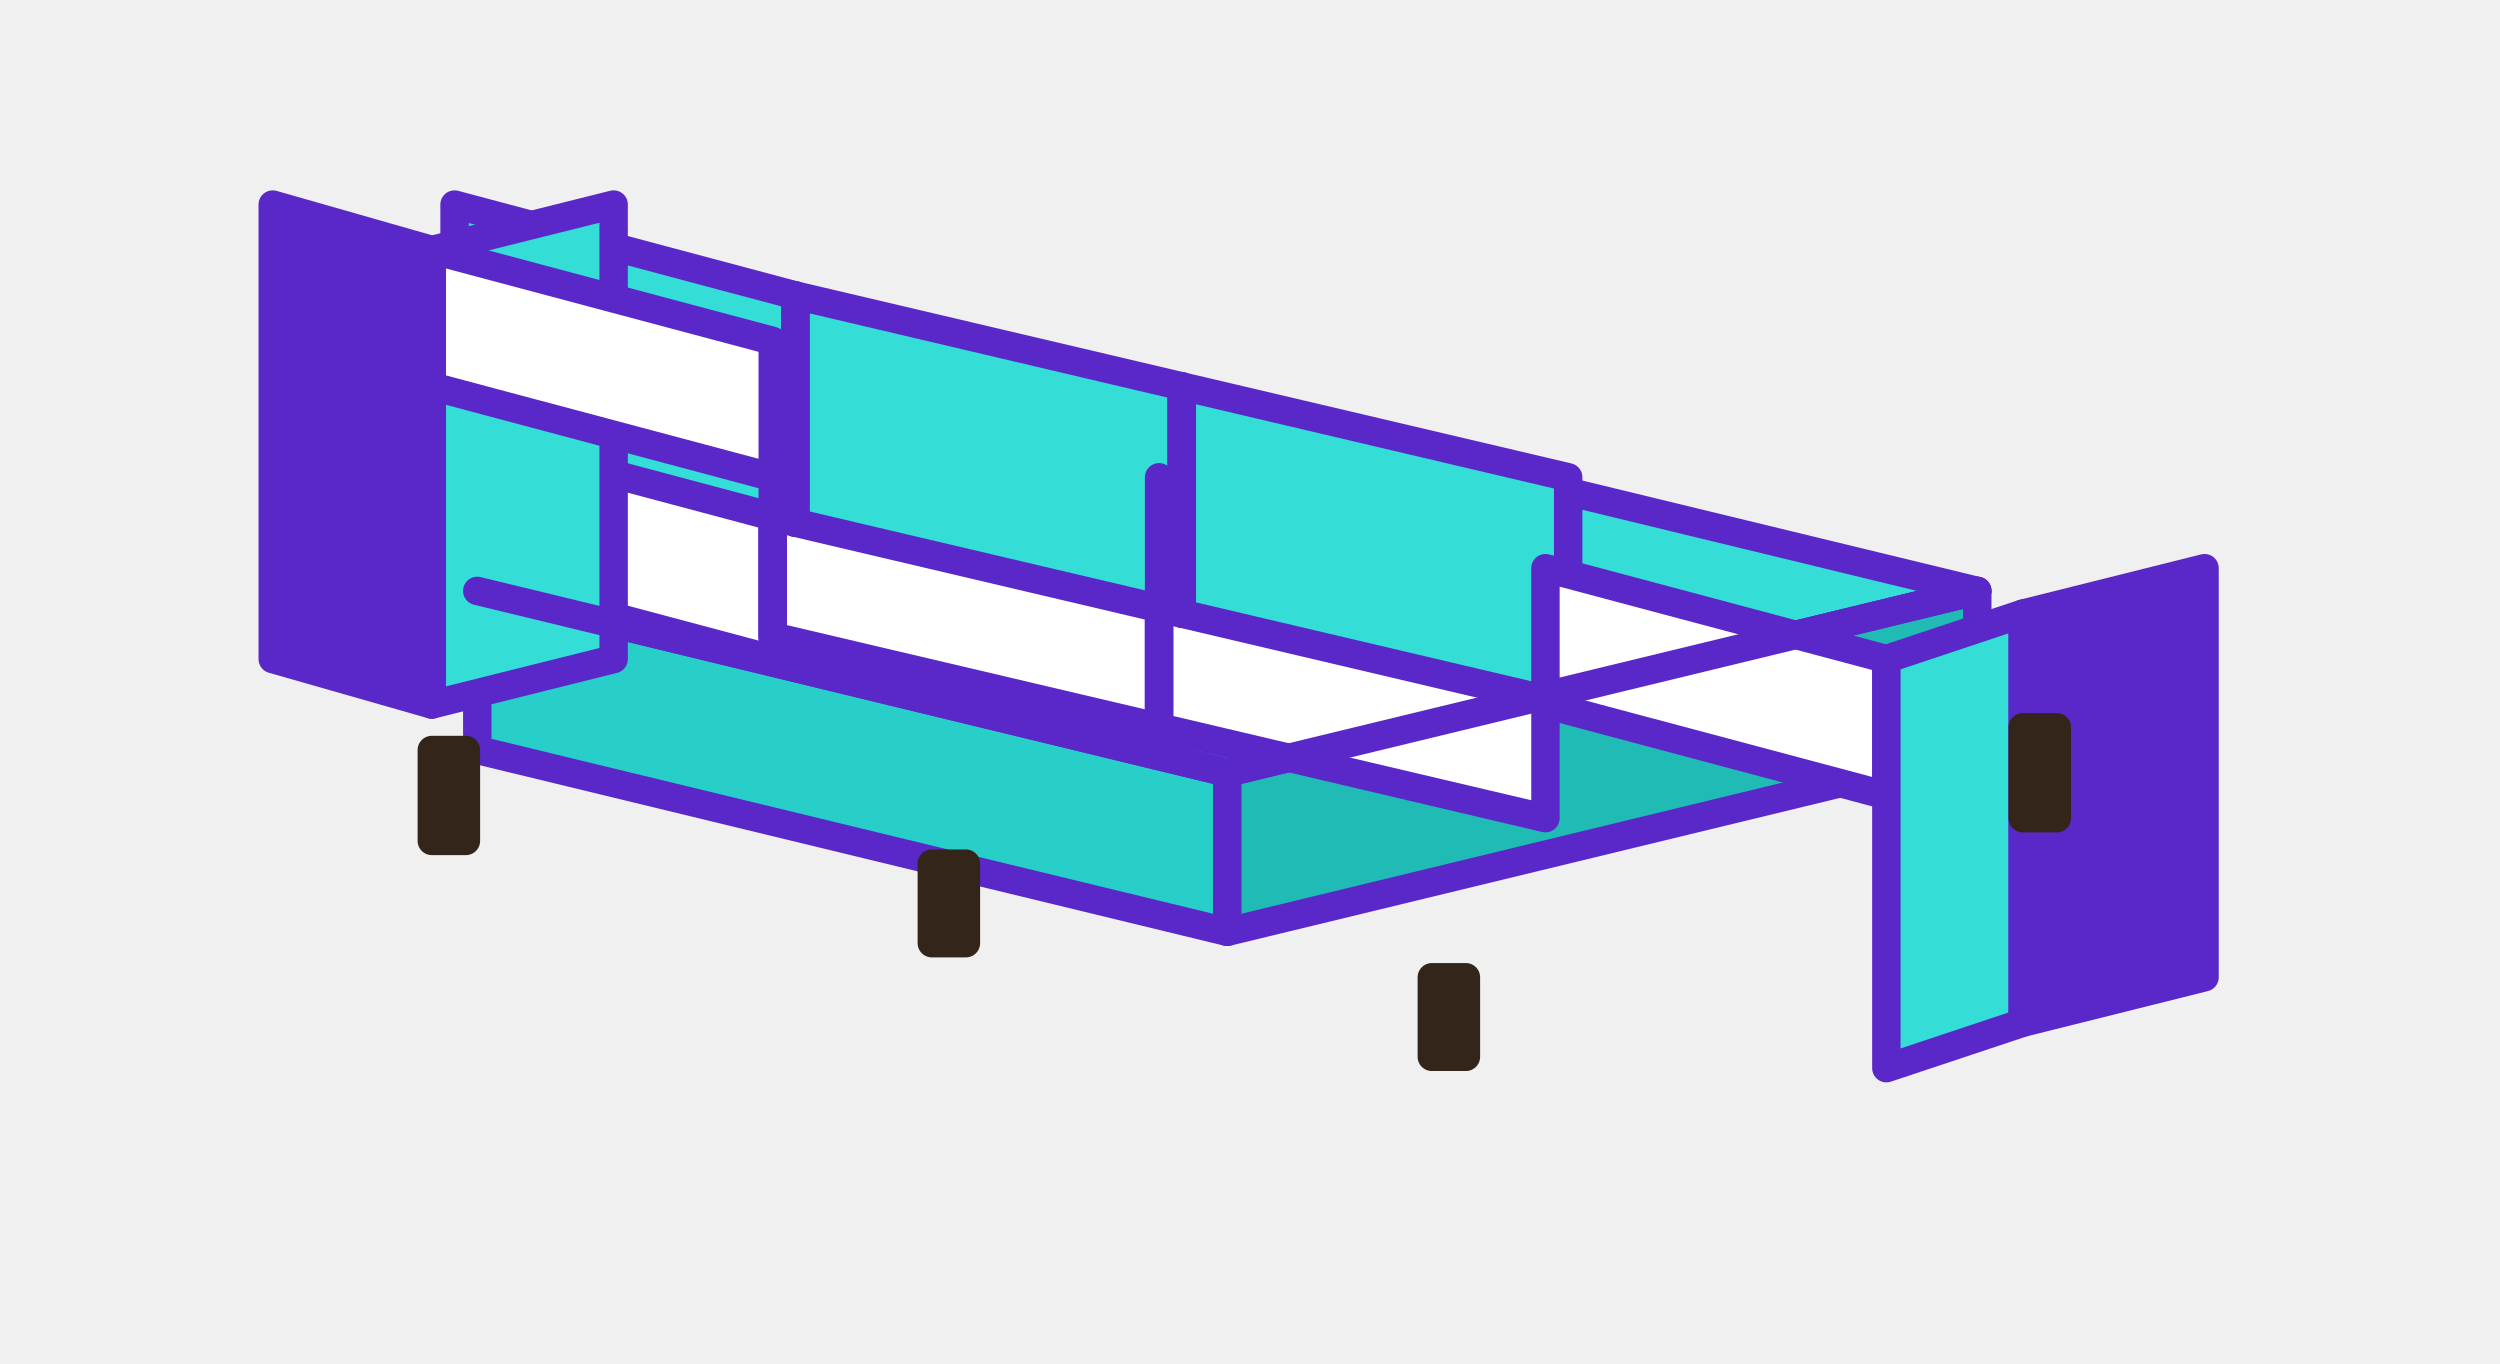
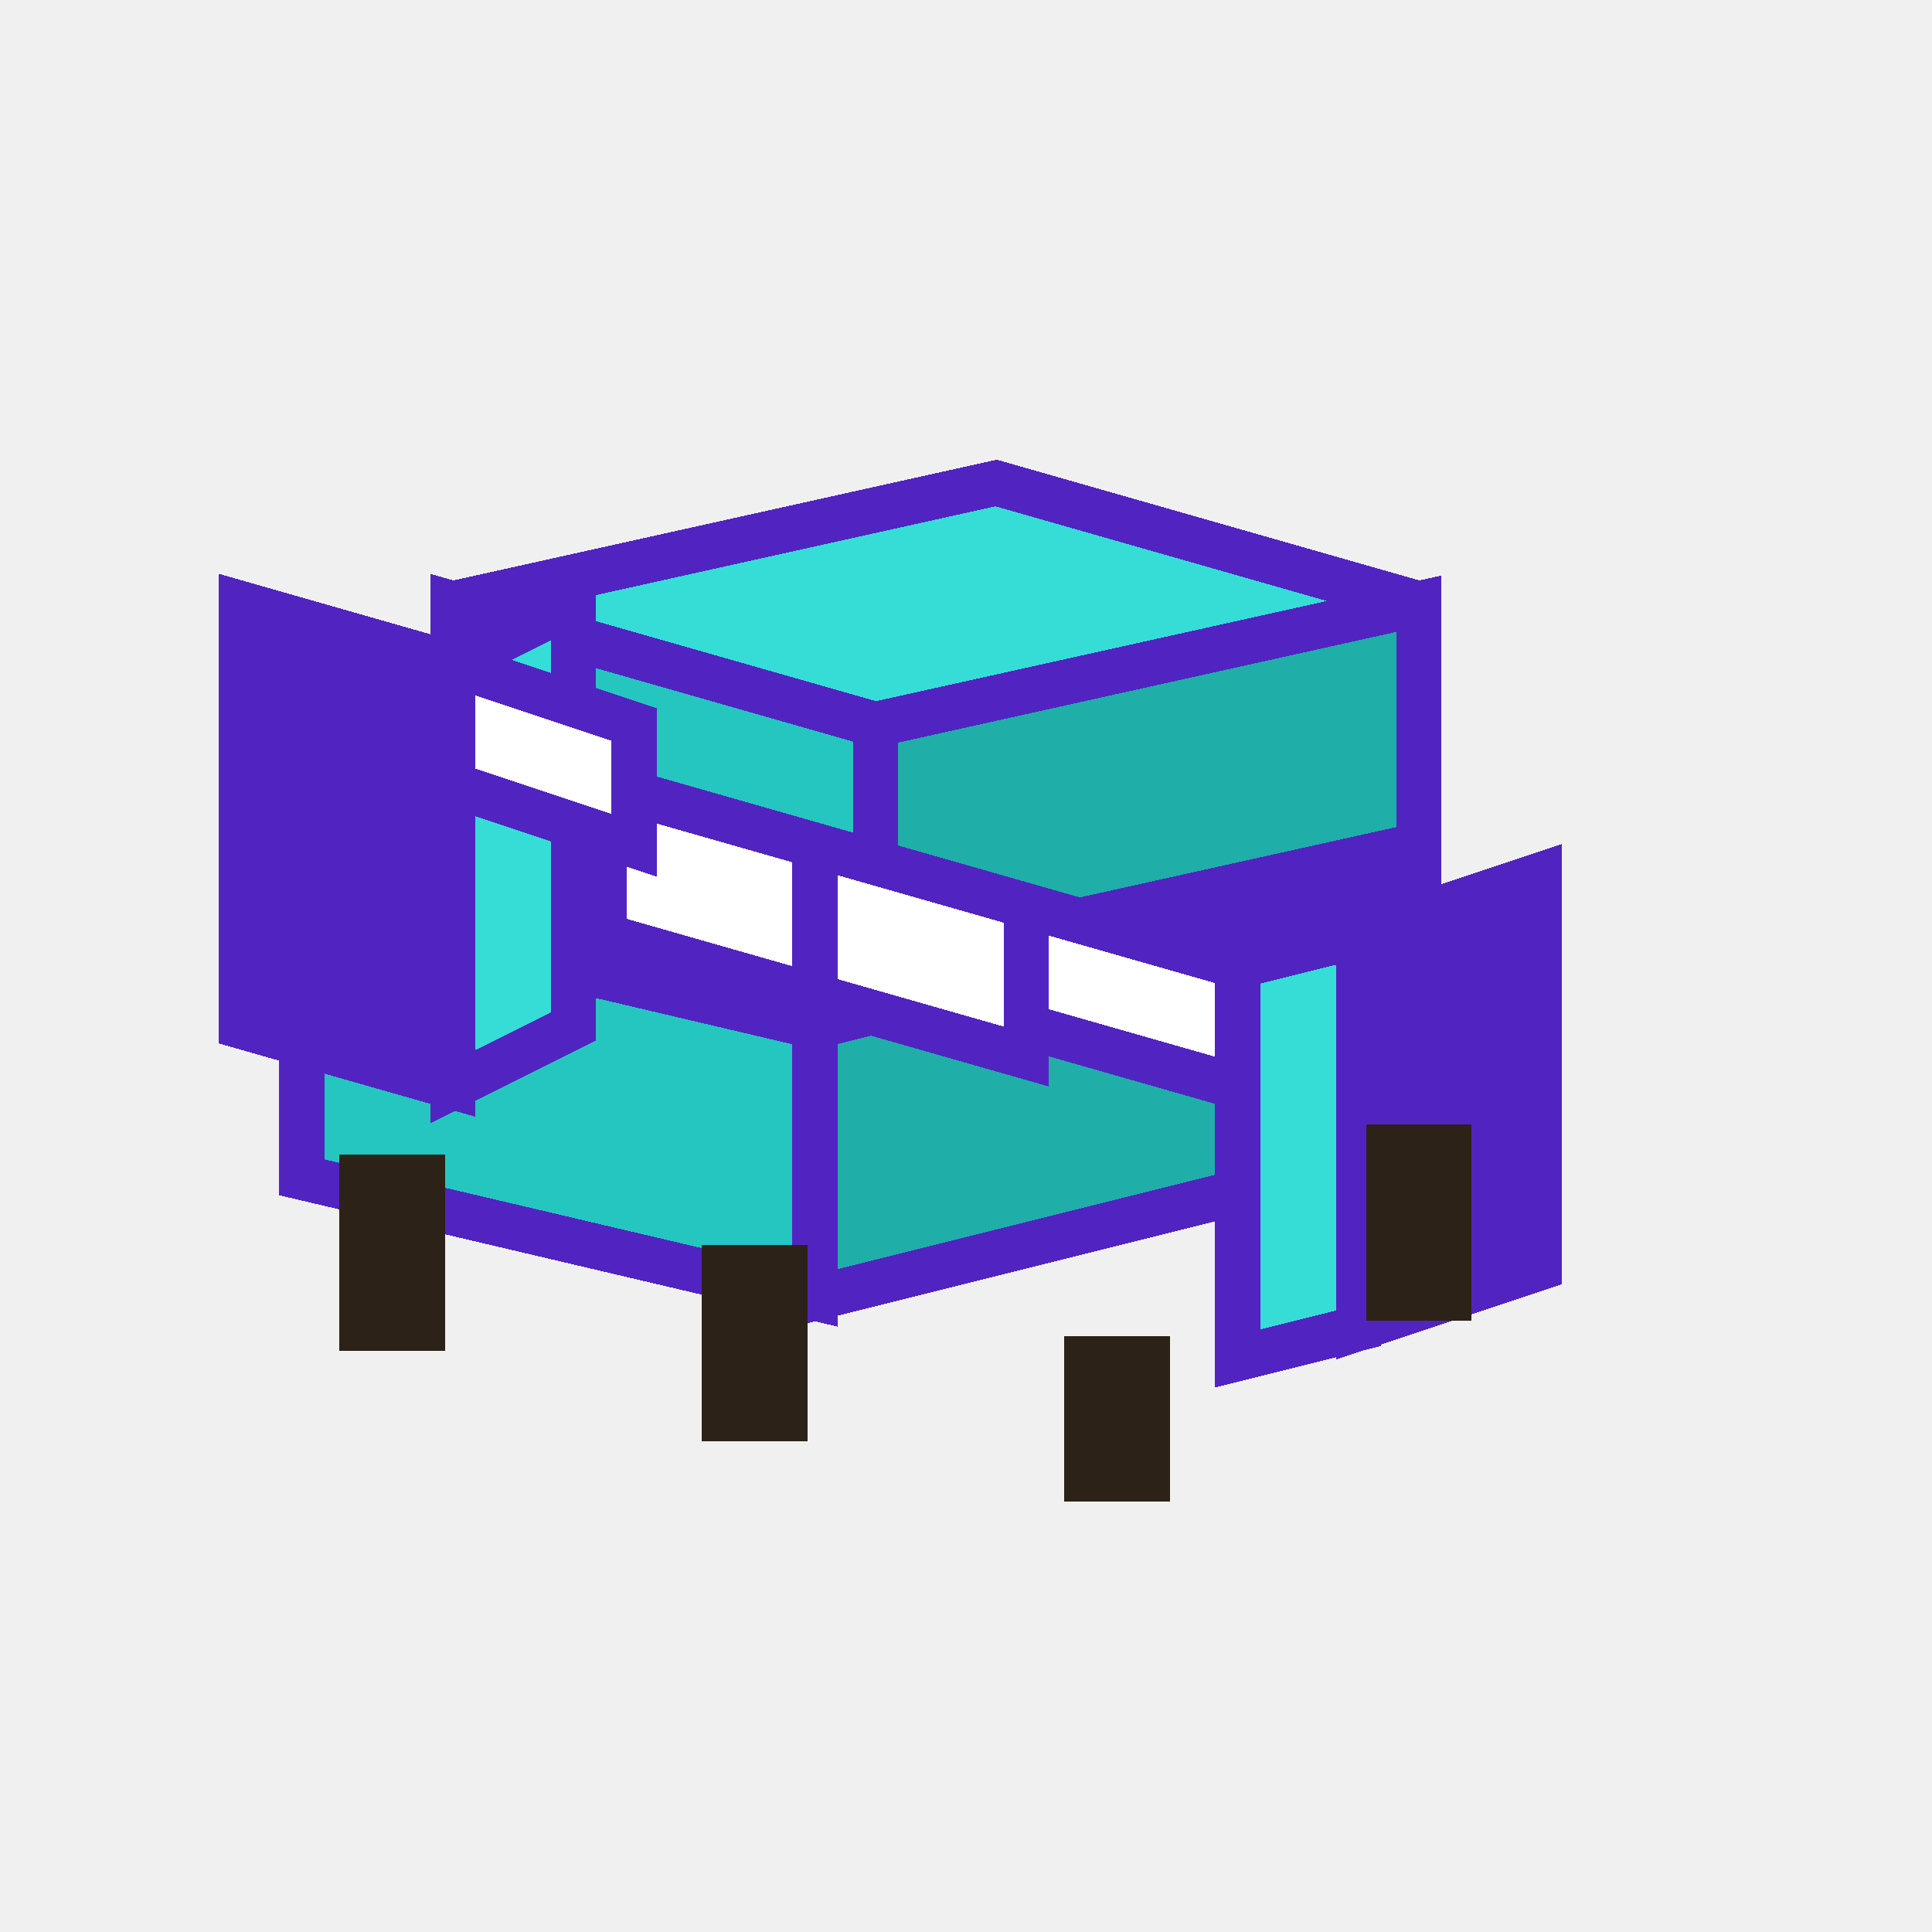
- <svg xmlns="http://www.w3.org/2000/svg" viewBox="0 0 220 120">
-   <g fill="none" stroke="#5a27c8" stroke-width="2.5" stroke-linejoin="round" stroke-linecap="round">
-     <polygon points="42,52 108,68 174,52 108,36" fill="#34ddd6" />
-     <polygon points="42,52 42,66 108,82 108,68" fill="#27cfc8" />
-     <polygon points="108,68 108,82 174,66 174,52" fill="#20bbb5" />
-     <polygon points="38,26 68,34 68,58 38,50" fill="#ffffff" />
-     <polygon points="68,34 102,42 102,64 68,56" fill="#ffffff" />
-     <polygon points="102,42 136,50 136,72 102,64" fill="#ffffff" />
-     <polygon points="40,18 70,26 70,46 40,38" fill="#34ddd6" />
-     <polygon points="70,26 104,34 104,54 70,46" fill="#34ddd6" />
-     <polygon points="104,34 138,42 138,62 104,54" fill="#34ddd6" />
-     <line x1="68" y1="34" x2="68" y2="56" />
-     <line x1="102" y1="42" x2="102" y2="64" />
-     <line x1="70" y1="26" x2="70" y2="46" />
-     <line x1="104" y1="34" x2="104" y2="54" />
-     <polygon points="24,18 38,22 38,62 24,58" fill="#5a27c8" />
-     <polygon points="38,22 54,18 54,58 38,62" fill="#34ddd6" />
-     <polygon points="38,22 68,30 68,42 38,34" fill="#ffffff" />
-     <polygon points="136,50 166,58 166,70 136,62" fill="#ffffff" />
-     <polygon points="166,58 178,54 178,90 166,94" fill="#34ddd6" />
-     <polygon points="178,54 194,50 194,86 178,90" fill="#5a27c8" />
-     <line x1="42" y1="52" x2="108" y2="68" />
-     <line x1="108" y1="68" x2="174" y2="52" />
-     <rect x="38" y="66" width="3" height="8" fill="#332519" stroke="#332519" />
-     <rect x="82" y="76" width="3" height="7" fill="#332519" stroke="#332519" />
-     <rect x="126" y="86" width="3" height="7" fill="#332519" stroke="#332519" />
-     <rect x="178" y="64" width="3" height="8" fill="#332519" stroke="#332519" />
+ <svg xmlns="http://www.w3.org/2000/svg" viewBox="0 0 64 64">
+   <g shape-rendering="crispEdges" fill="none" stroke="#5124c1" stroke-width="1.5" stroke-linejoin="miter">
+     <polygon points="10,30 27,34 47,29 30,25" fill="#36ddd6" />
+     <polygon points="10,30 10,39 27,43 27,34" fill="#25c6bf" />
+     <polygon points="27,34 27,43 47,38 47,29" fill="#1faea8" />
+     <polygon points="15,20 29,24 47,20 33,16" fill="#36ddd6" />
+     <polygon points="15,20 15,28 29,32 29,24" fill="#25c6bf" />
+     <polygon points="29,24 29,32 47,28 47,20" fill="#1faea8" />
+     <polygon points="13,24 20,26 20,31 13,29" fill="#ffffff" />
+     <polygon points="20,26 27,28 27,33 20,31" fill="#ffffff" />
+     <polygon points="27,28 34,30 34,35 27,33" fill="#ffffff" />
+     <polygon points="8,20 15,22 15,36 8,34" fill="#5124c1" />
+     <polygon points="15,22 19,20 19,34 15,36" fill="#36ddd6" />
+     <polygon points="15,22 21,24 21,28 15,26" fill="#ffffff" />
+     <polygon points="34,30 41,32 41,36 34,34" fill="#ffffff" />
+     <polygon points="41,32 45,31 45,44 41,45" fill="#36ddd6" />
+     <polygon points="45,31 51,29 51,42 45,44" fill="#5124c1" />
+     <rect x="12" y="39" width="2" height="5" fill="#2d2218" stroke="#2d2218" />
+     <rect x="24" y="42" width="2" height="5" fill="#2d2218" stroke="#2d2218" />
+     <rect x="36" y="45" width="2" height="4" fill="#2d2218" stroke="#2d2218" />
+     <rect x="46" y="38" width="2" height="5" fill="#2d2218" stroke="#2d2218" />
  </g>
</svg>
